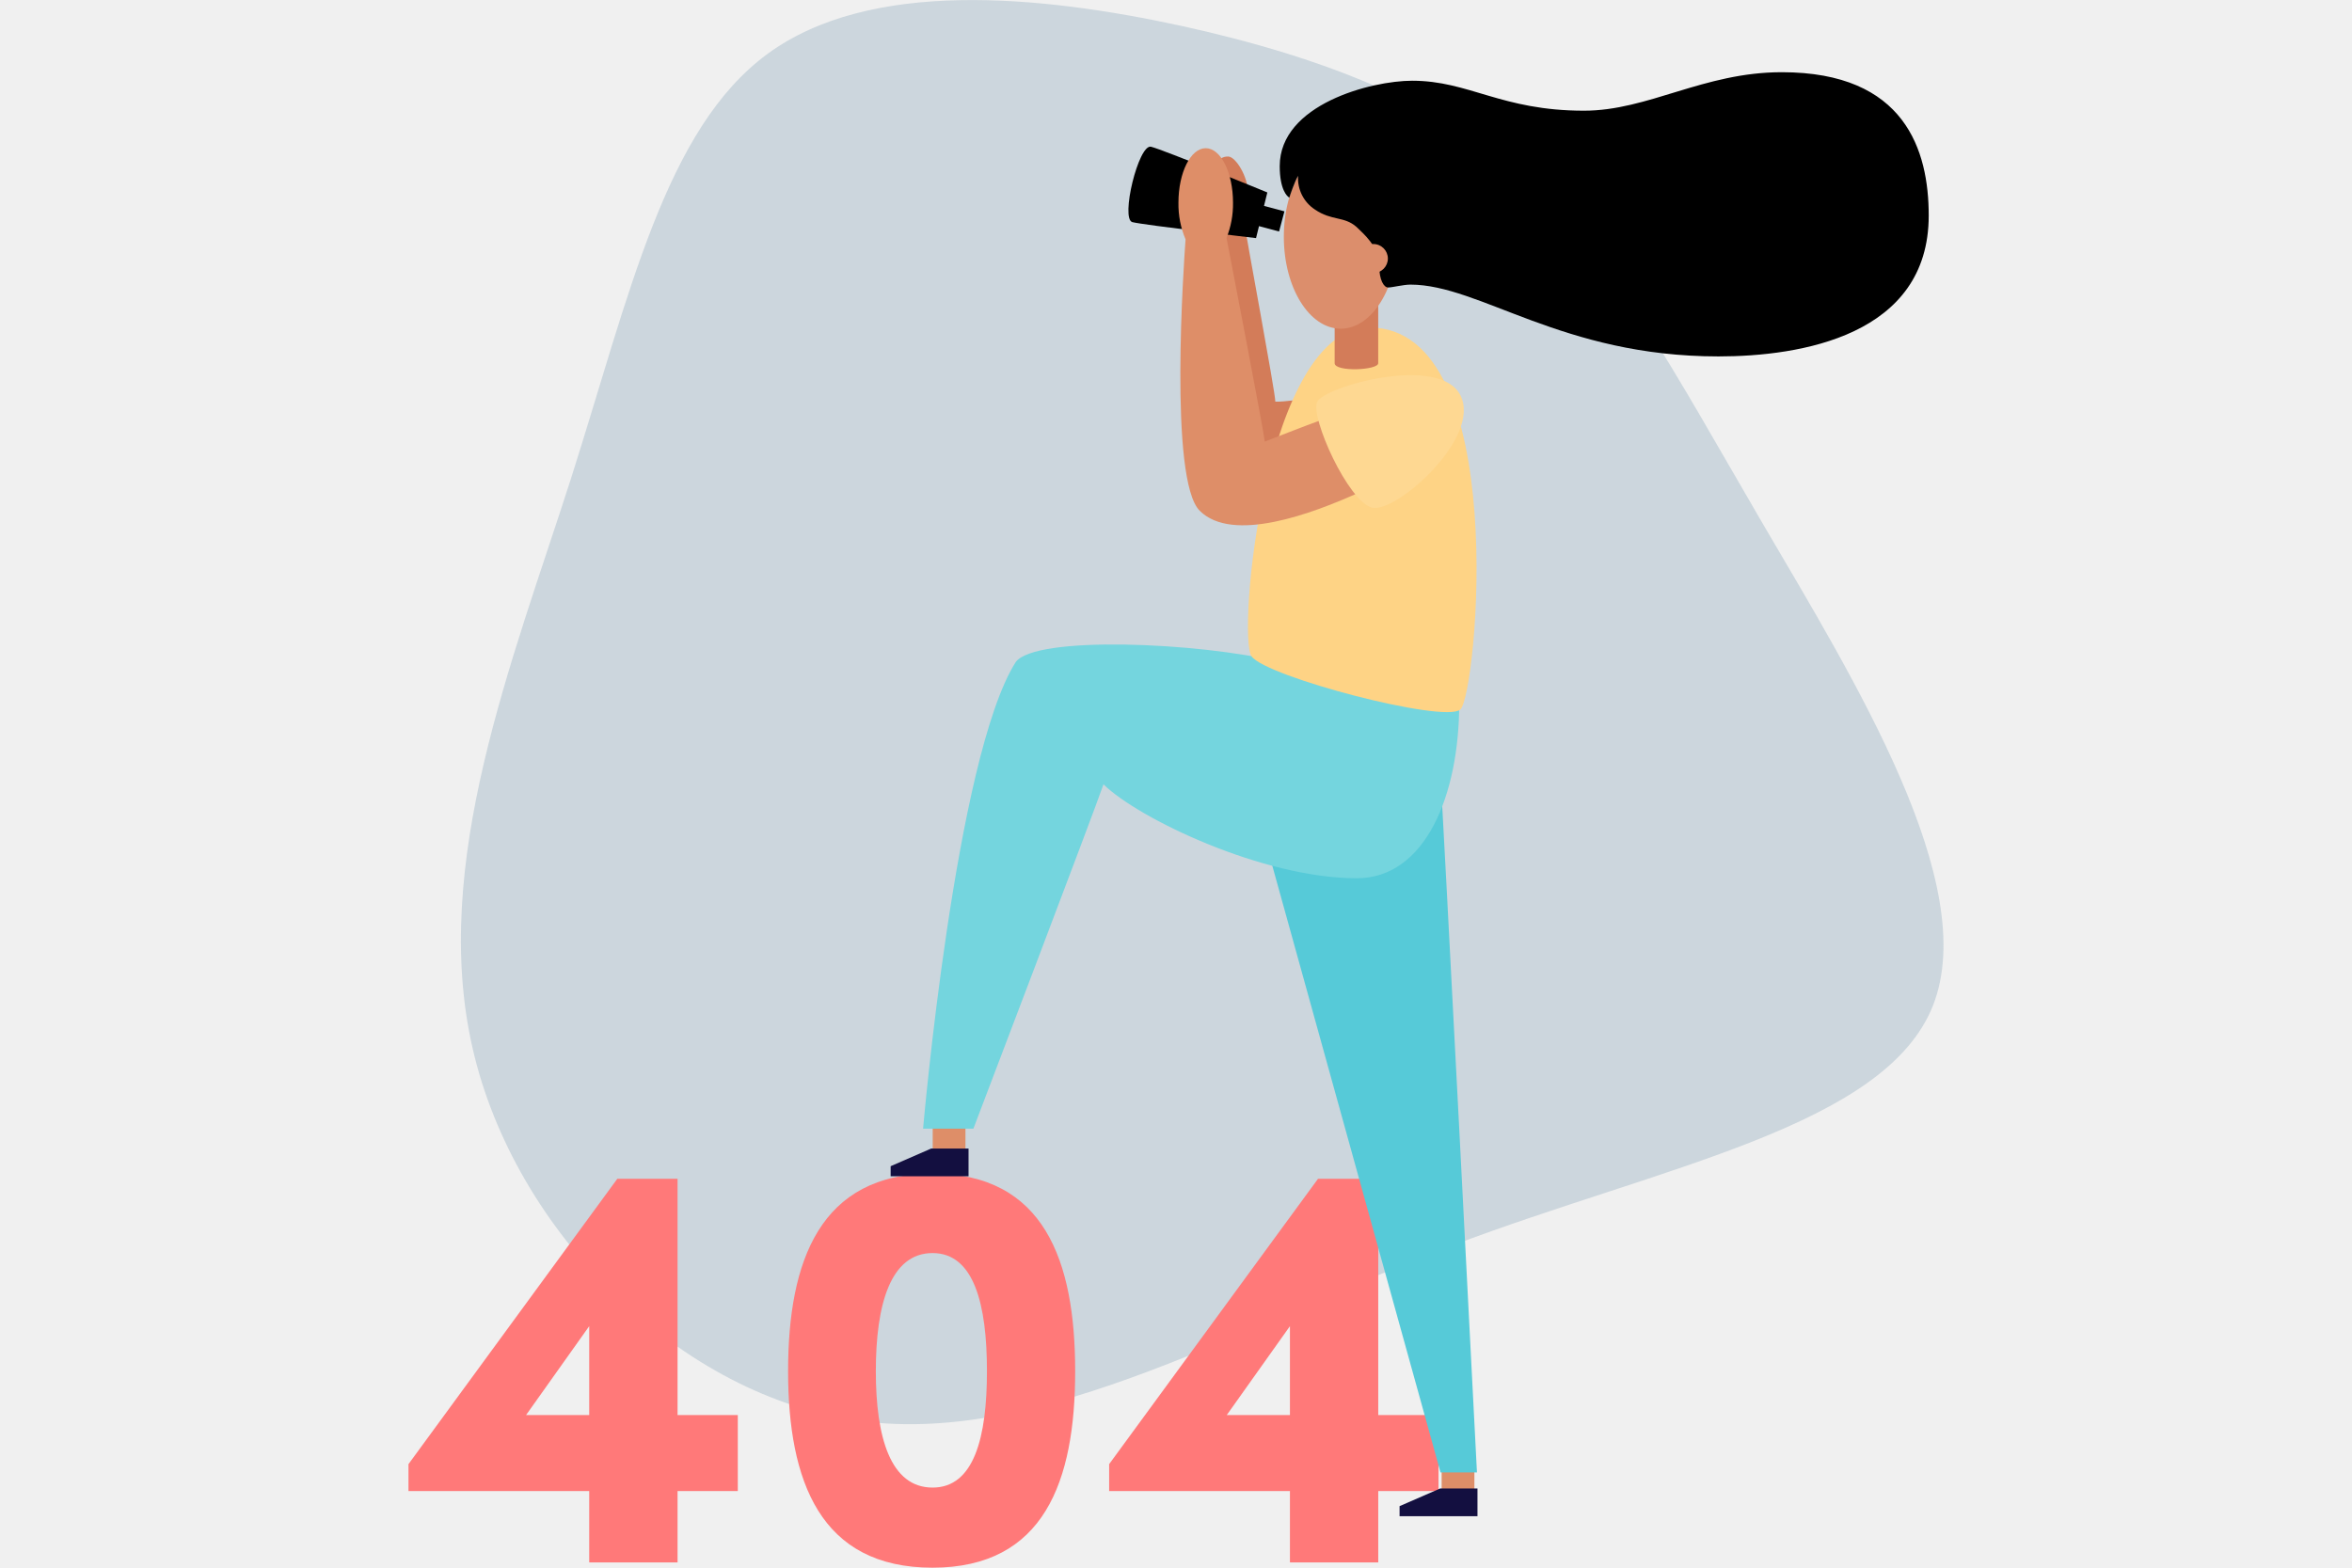
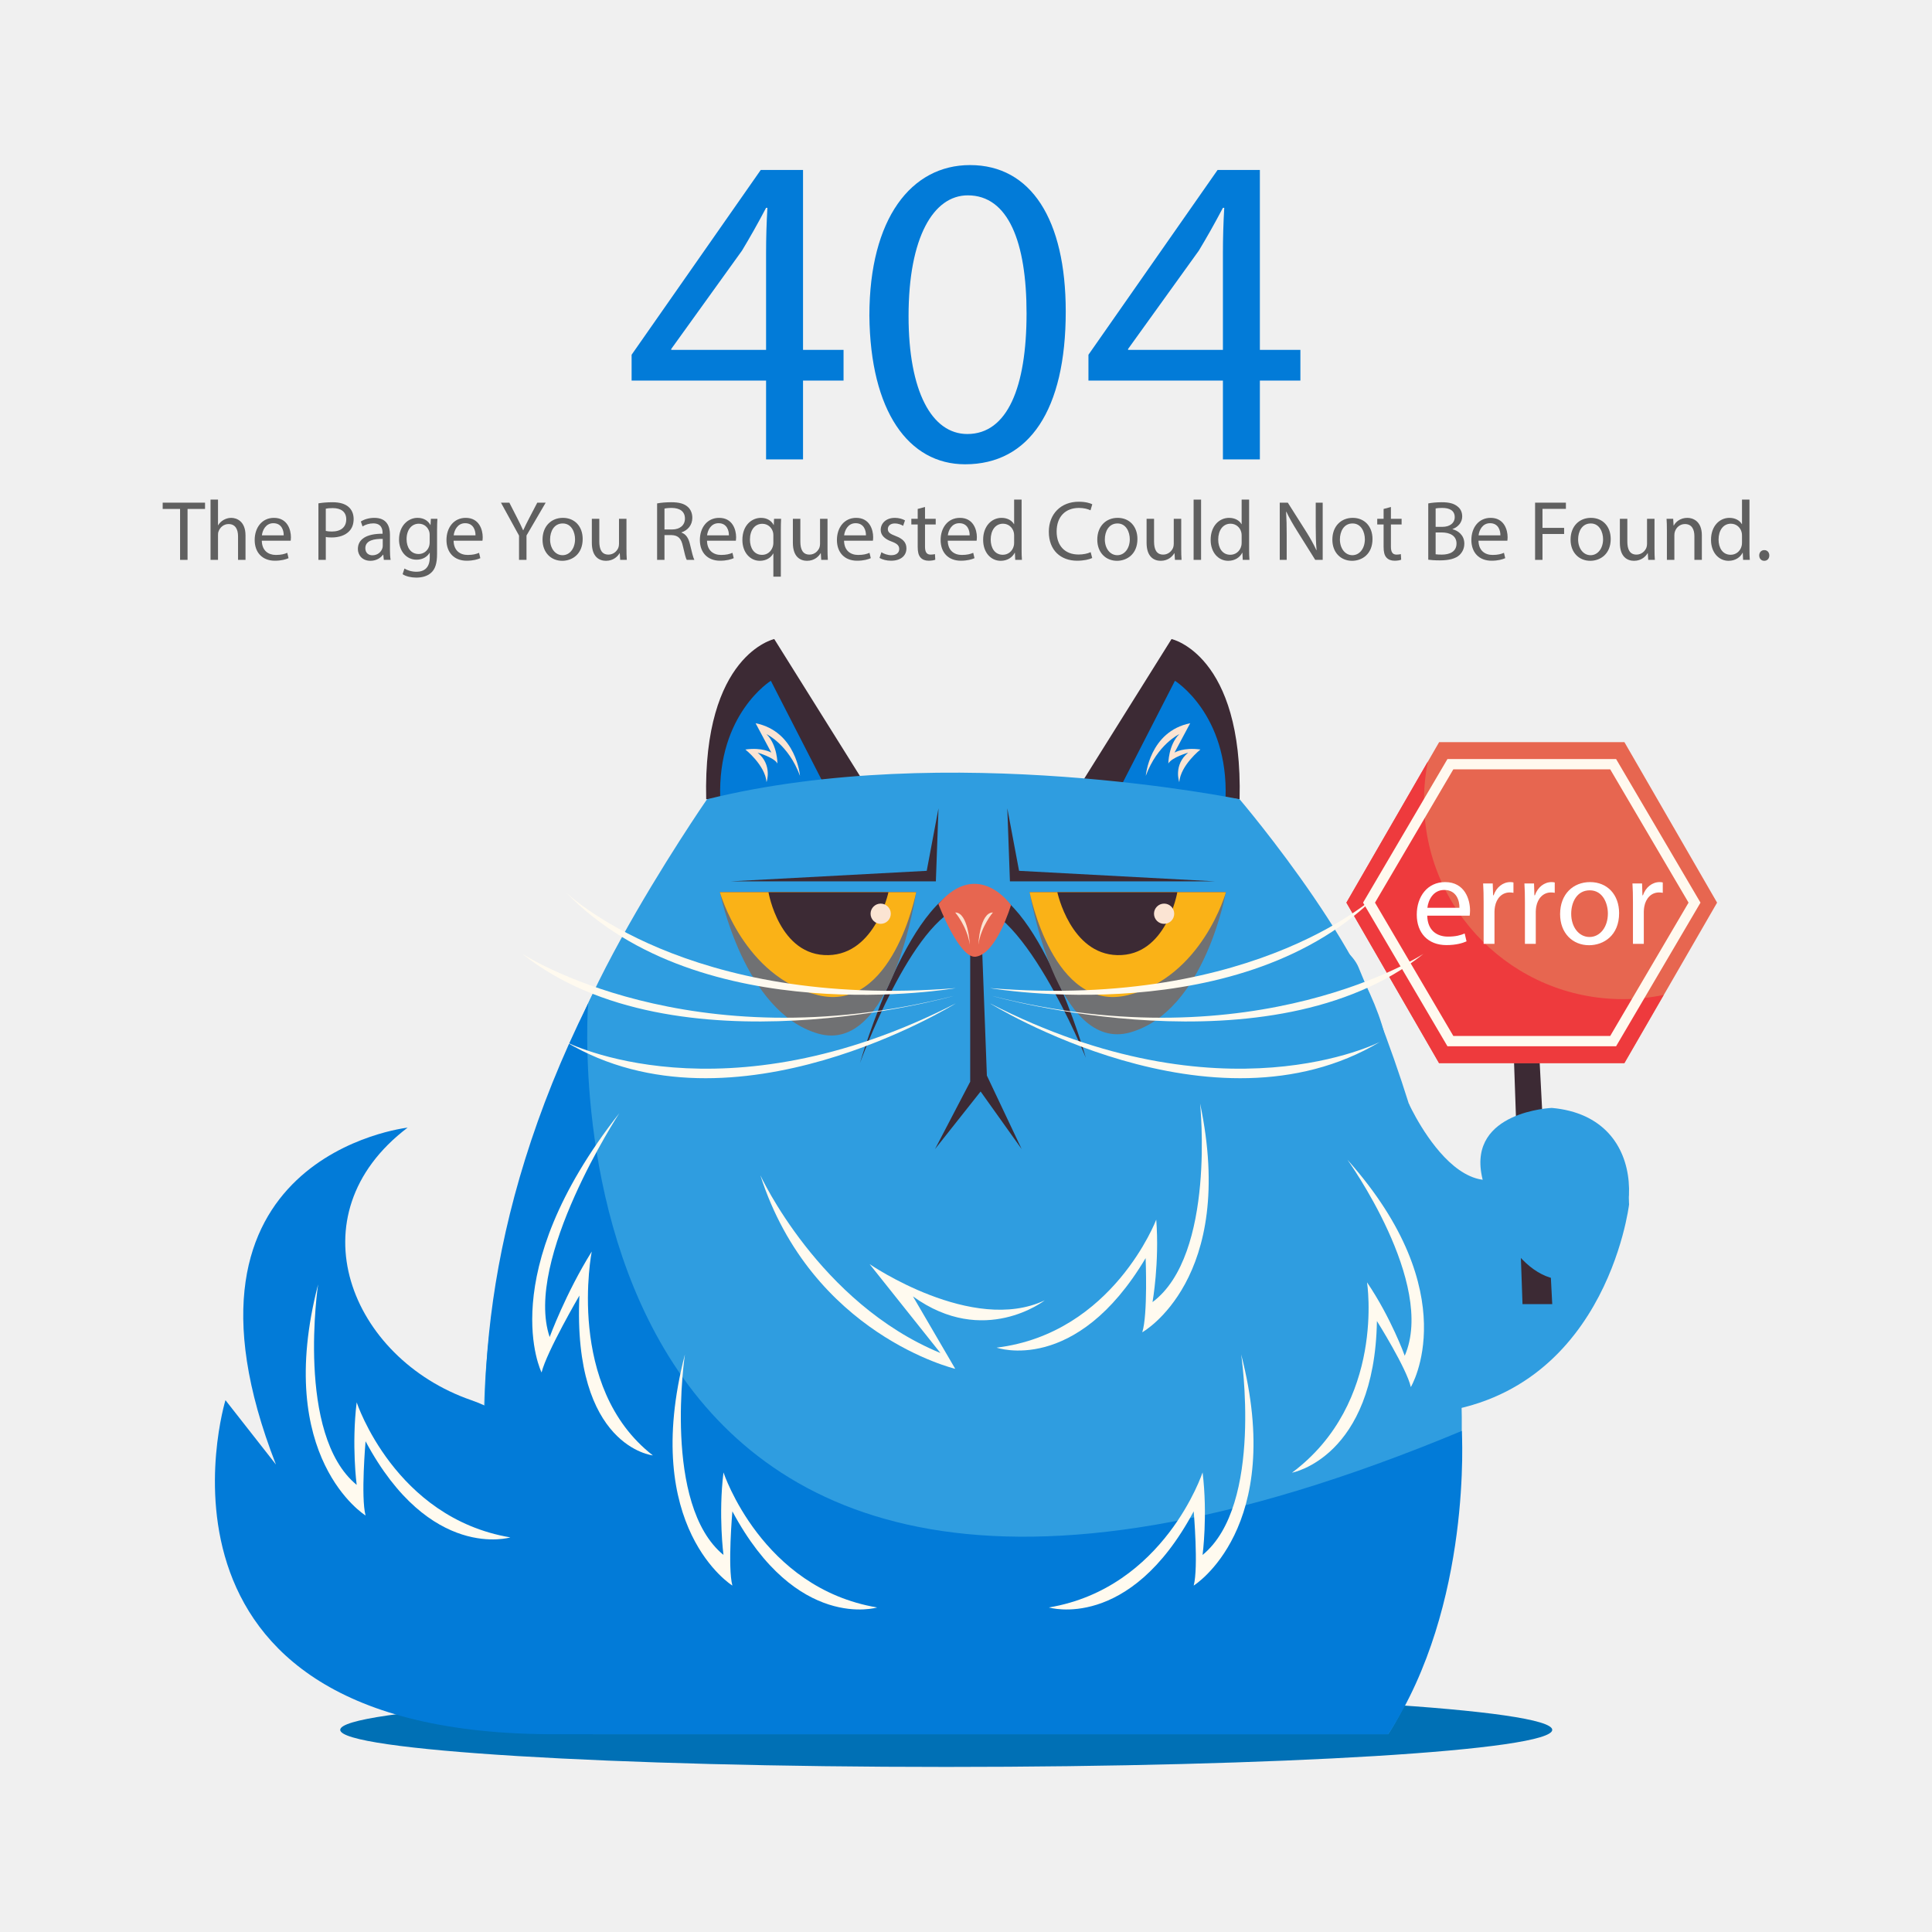
- <svg xmlns="http://www.w3.org/2000/svg" version="1.1" id="Layer_1" x="0px" y="0px" width="600px" height="400px" viewBox="0 0 600 400" enable-background="new 0 0 600 400" xml:space="preserve">
-   <path opacity="0.4" fill="#95AFC0" d="M390.048,46.488c22.097,19.853,36.559,47.553,59.775,87.366  c23.324,39.813,55.488,91.737,43.29,122.692c-12.197,30.955-68.972,40.934-122.579,61.233s-104.077,50.803-150.506,44.856  c-46.428-5.946-88.814-48.333-99.476-95.213c-10.769-46.993,10.091-98.47,25.117-145.35c14.918-46.875,24.002-89.174,50.131-108.324  c26.128-19.15,69.311-15.036,105.874-7.076C338.233,14.732,367.951,26.639,390.048,46.488z" />
-   <path fill="#FF7979" d="M188.214,380.451h-15.369v18.203H150.31v-18.203h-46.104v-6.875l53.269-72.802h15.37v60.28h15.369V380.451z   M150.31,361.055v-22.682l-16.111,22.682H150.31z" />
-   <path fill="#FF7979" d="M201.045,349.865c0-28.201,8.205-50.436,36.828-50.436c28.48,0,36.406,22.234,36.406,50.436  c0,28.053-7.906,50.135-36.406,50.135C209.25,400,201.045,377.917,201.045,349.865z M251.774,349.865  c0-17.01-3.285-30.141-13.877-30.141c-10.744,0-14.471,13.131-14.471,30.141c0,16.857,3.727,29.693,14.471,29.693  C248.489,379.577,251.774,366.722,251.774,349.865L251.774,349.865z" />
-   <path fill="#FF7979" d="M366.964,380.451h-15.369v18.203h-22.529v-18.203h-46.119v-6.875l53.278-72.802h15.37v60.28h15.369V380.451z   M329.065,361.055v-22.682l-16.116,22.682H329.065z" />
-   <rect x="367.769" y="373.832" fill="#DE8E68" width="8.353" height="7.07" />
-   <polygon fill="#130F40" points="376.907,379.798 376.907,386.869 357.035,386.869 357.035,384.296 367.371,379.798 " />
-   <rect x="237.937" y="287.089" fill="#DE8E68" width="8.353" height="7.071" />
-   <polygon fill="#130F40" points="247.075,293.055 247.075,300.126 227.208,300.126 227.208,297.558 237.544,293.055 " />
-   <path fill="#56CAD8" d="M367.479,198.485c0.423,4.018,9.296,177.213,9.296,177.213h-9.296l-45.2-163.075L367.479,198.485z" />
-   <path fill="#74D5DE" d="M372.253,179.404c0,23.521-8.647,44.685-26.153,44.685c-24.032,0-55.847-15.32-64.602-23.968  c-2.186,6.462-33.181,87.857-33.181,87.857h-12.836c0,0,8.226-94.771,23.645-119.078c5.072-6.757,46.467-5.067,67.381,0  C347.42,173.967,372.253,179.404,372.253,179.404z" />
-   <path fill="#D37C59" d="M310.179,42.358c0.302-1.504,1.683-2.543,3.211-2.416c1.881,0.133,4.955,5.102,4.955,9.123  c0,4.022-1.135,5.534-0.791,8.456s7.783,42.539,7.783,44.955c1.876,0.133,8.589-0.805,8.589-0.805l-4.699,18.925h-13.681  l-8.839-76.226L310.179,42.358z" />
-   <path d="M323.301,49.105l-2.883,11.647c0,0-28.437-3.305-31.54-4.071c-3.104-0.766,1.571-20.024,4.759-19.239  C296.823,38.228,323.301,49.105,323.301,49.105z" />
-   <path fill="#FED385" d="M349.355,83.561c36.376,0,27.405,93.981,23.157,97.497c-4.247,3.516-49.473-8.348-53.229-13.582  C315.527,162.241,322.677,83.561,349.355,83.561z" />
-   <path fill="#DE8E68" d="M336.372,107.421c-1.999,0.678-13.72,5.249-13.72,5.249c-0.196-2.357-9.207-49.104-9.762-51.967  c1.137-2.857,1.699-5.911,1.654-8.986c0-7.675-3.118-13.906-6.963-13.906s-6.958,6.231-6.958,13.906  c-0.055,3.212,0.564,6.4,1.816,9.359c-0.432,5.843-4.312,61.326,3.604,69.237c8.348,8.348,28.643,0.819,40.978-4.788  C349.664,124.613,346.065,104.799,336.372,107.421z" />
-   <rect x="319.501" y="52.85" transform="matrix(-0.9665 -0.2567 0.2567 -0.9665 621.527 192.1596)" width="7.612" height="5.318" />
-   <path fill="#FED892" d="M372.537,100.826c5.544,10.764-16.41,30.154-22.484,28.711s-15.871-23.118-14.039-27.007  C337.844,98.641,367.145,90.352,372.537,100.826z" />
-   <path fill="#D37C59" d="M351.584,92.67c0,1.821-11.112,2.283-11.112,0V71.693h11.112V92.67z" />
-   <ellipse fill="#DC8E6C" cx="342.013" cy="60.413" rx="14.506" ry="23.457" />
-   <path d="M331.147,44.871c-0.226,3.431,1.417,6.716,4.296,8.594c4.326,2.946,7.41,1.645,10.582,4.419  c1.675,1.675,5.775,4.911,5.814,9.909c0,3.698,1.213,5.563,2.278,5.563s3.874-0.736,5.682-0.736  c17.746,0,38.586,18.321,78.567,18.321c20.884,0,53.656-5.27,53.656-35.939c0-16.563-5.961-36.578-37.472-36.578  c-20.01,0-34.029,9.82-50.47,9.82c-21.115,0-29.257-7.646-43.846-7.646c-10.39,0-33.773,6.021-33.773,21.793  c0,5.991,1.876,7.729,2.455,8.038C329.104,49.773,330.249,46.374,331.147,44.871z" />
-   <circle fill="#DC8E6C" cx="350.346" cy="65.967" r="3.702" />
+ <svg xmlns="http://www.w3.org/2000/svg" version="1.1" x="0px" y="0px" width="500px" height="500px" viewBox="0 0 500 500" enable-background="new 0 0 500 500" xml:space="preserve">
+   <g id="BACKGROUND">
+ </g>
+   <g id="OBJECT">
+     <g>
+       <ellipse fill="#0070B5" cx="244.883" cy="447.684" rx="156.836" ry="9.596" />
+       <g>
+         <path fill="#027BD8" d="M198.26,118.89V98.494h-34.801V91.81l33.418-47.822h10.947v46.555h10.486v7.951h-10.486v20.396H198.26z      M198.26,90.543V65.537c0-3.918,0.115-7.836,0.346-11.754h-0.346c-2.305,4.379-4.148,7.605-6.223,11.063l-18.322,25.467v0.23     H198.26z" />
+         <path fill="#027BD8" d="M275.813,80.633c0,25.467-9.449,39.525-26.043,39.525c-14.635,0-24.545-13.713-24.775-38.488     c0-25.121,10.832-38.949,26.043-38.949C266.824,42.72,275.813,56.779,275.813,80.633z M235.135,81.785     c0,19.475,5.992,30.537,15.211,30.537c10.371,0,15.326-12.1,15.326-31.229c0-18.438-4.725-30.537-15.211-30.537     C241.588,50.556,235.135,61.388,235.135,81.785z" />
+         <path fill="#027BD8" d="M316.49,118.89V98.494h-34.801V91.81l33.418-47.822h10.947v46.555h10.486v7.951h-10.486v20.396H316.49z      M316.49,90.543V65.537c0-3.918,0.115-7.836,0.346-11.754h-0.346c-2.305,4.379-4.148,7.605-6.223,11.063l-18.322,25.467v0.23     H316.49z" />
+       </g>
+       <g>
+         <path fill="#606060" d="M46.605,131.714h-4.503v-1.626h10.961v1.626h-4.525v13.18h-1.933V131.714z" />
+         <path fill="#606060" d="M54.489,129.298h1.933v6.634h0.044c0.307-0.549,0.791-1.033,1.383-1.362     c0.571-0.33,1.253-0.55,1.977-0.55c1.428,0,3.712,0.879,3.712,4.547v6.326h-1.933v-6.106c0-1.714-0.637-3.163-2.46-3.163     c-1.252,0-2.24,0.879-2.592,1.933c-0.11,0.263-0.132,0.549-0.132,0.922v6.414h-1.933V129.298z" />
+         <path fill="#606060" d="M67.755,139.929c0.044,2.614,1.714,3.69,3.647,3.69c1.384,0,2.218-0.241,2.944-0.549l0.329,1.384     c-0.681,0.308-1.845,0.659-3.536,0.659c-3.273,0-5.228-2.153-5.228-5.36c0-3.207,1.889-5.733,4.986-5.733     c3.471,0,4.393,3.054,4.393,5.008c0,0.396-0.044,0.703-0.065,0.9H67.755z M73.422,138.546c0.022-1.23-0.505-3.141-2.68-3.141     c-1.955,0-2.812,1.802-2.965,3.141H73.422z" />
+         <path fill="#606060" d="M82.404,130.264c0.923-0.153,2.131-0.285,3.669-0.285c1.889,0,3.273,0.439,4.152,1.23     c0.813,0.703,1.296,1.78,1.296,3.097c0,1.34-0.396,2.395-1.142,3.163c-1.011,1.077-2.658,1.626-4.525,1.626     c-0.571,0-1.098-0.022-1.537-0.132v5.931h-1.911V130.264z M84.315,137.403c0.418,0.11,0.945,0.154,1.582,0.154     c2.306,0,3.712-1.12,3.712-3.163c0-1.955-1.384-2.9-3.493-2.9c-0.834,0-1.472,0.066-1.801,0.154V137.403z" />
+         <path fill="#606060" d="M99.338,144.894l-0.153-1.34h-0.066c-0.593,0.834-1.736,1.582-3.251,1.582     c-2.153,0-3.251-1.516-3.251-3.054c0-2.57,2.285-3.976,6.392-3.954v-0.219c0-0.879-0.242-2.46-2.417-2.46     c-0.988,0-2.021,0.307-2.768,0.79l-0.439-1.274c0.879-0.571,2.152-0.945,3.492-0.945c3.251,0,4.042,2.218,4.042,4.35v3.976     c0,0.922,0.044,1.823,0.176,2.548H99.338z M99.053,139.468c-2.109-0.044-4.503,0.33-4.503,2.394c0,1.253,0.834,1.846,1.823,1.846     c1.383,0,2.262-0.879,2.57-1.78c0.066-0.198,0.11-0.418,0.11-0.615V139.468z" />
+         <path fill="#606060" d="M113.197,134.262c-0.044,0.769-0.088,1.625-0.088,2.921v6.173c0,2.438-0.483,3.932-1.516,4.854     c-1.032,0.967-2.526,1.274-3.866,1.274c-1.274,0-2.68-0.307-3.536-0.879l0.483-1.472c0.703,0.44,1.802,0.835,3.12,0.835     c1.977,0,3.427-1.033,3.427-3.712v-1.187h-0.044c-0.593,0.989-1.735,1.779-3.383,1.779c-2.636,0-4.525-2.24-4.525-5.184     c0-3.603,2.351-5.646,4.789-5.646c1.845,0,2.856,0.967,3.317,1.845h0.044l0.088-1.603H113.197z M111.198,138.458     c0-0.33-0.022-0.615-0.11-0.879c-0.351-1.12-1.296-2.043-2.702-2.043c-1.845,0-3.163,1.56-3.163,4.02     c0,2.087,1.054,3.823,3.141,3.823c1.187,0,2.263-0.747,2.68-1.977c0.11-0.329,0.154-0.703,0.154-1.032V138.458z" />
+         <path fill="#606060" d="M117.39,139.929c0.044,2.614,1.714,3.69,3.647,3.69c1.384,0,2.218-0.241,2.944-0.549l0.329,1.384     c-0.68,0.308-1.845,0.659-3.536,0.659c-3.273,0-5.228-2.153-5.228-5.36c0-3.207,1.889-5.733,4.986-5.733     c3.471,0,4.393,3.054,4.393,5.008c0,0.396-0.044,0.703-0.065,0.9H117.39z M123.058,138.546c0.022-1.23-0.505-3.141-2.68-3.141     c-1.955,0-2.812,1.802-2.965,3.141H123.058z" />
+         <path fill="#606060" d="M134.324,144.894v-6.282l-4.679-8.524h2.175l2.087,4.086c0.571,1.12,1.01,2.021,1.471,3.054h0.044     c0.418-0.967,0.923-1.933,1.494-3.054l2.131-4.086h2.175l-4.965,8.501v6.305H134.324z" />
+         <path fill="#606060" d="M150.797,139.49c0,3.932-2.724,5.645-5.294,5.645c-2.878,0-5.096-2.109-5.096-5.47     c0-3.559,2.328-5.646,5.272-5.646C148.732,134.02,150.797,136.239,150.797,139.49z M142.362,139.6     c0,2.328,1.34,4.085,3.229,4.085c1.846,0,3.229-1.735,3.229-4.13c0-1.801-0.9-4.085-3.185-4.085S142.362,137.579,142.362,139.6z" />
+         <path fill="#606060" d="M162.13,141.994c0,1.098,0.022,2.065,0.087,2.9h-1.713l-0.11-1.736h-0.044     c-0.505,0.857-1.625,1.977-3.515,1.977c-1.669,0-3.668-0.923-3.668-4.657v-6.217h1.933v5.887c0,2.021,0.614,3.383,2.372,3.383     c1.296,0,2.197-0.901,2.549-1.757c0.11-0.286,0.176-0.637,0.176-0.989v-6.524h1.933V141.994z" />
+         <path fill="#606060" d="M170.056,130.286c0.967-0.198,2.351-0.308,3.669-0.308c2.043,0,3.361,0.374,4.283,1.208     c0.747,0.659,1.165,1.669,1.165,2.812c0,1.955-1.23,3.251-2.79,3.778v0.066c1.142,0.395,1.823,1.449,2.175,2.987     c0.483,2.065,0.834,3.492,1.142,4.064h-1.977c-0.242-0.418-0.571-1.691-0.988-3.536c-0.439-2.043-1.23-2.812-2.966-2.878h-1.801     v6.414h-1.911V130.286z M171.968,137.03h1.955c2.043,0,3.339-1.12,3.339-2.812c0-1.911-1.384-2.746-3.405-2.768     c-0.922,0-1.582,0.088-1.889,0.176V137.03z" />
+         <path fill="#606060" d="M182.971,139.929c0.044,2.614,1.713,3.69,3.646,3.69c1.384,0,2.218-0.241,2.943-0.549l0.33,1.384     c-0.681,0.308-1.845,0.659-3.536,0.659c-3.273,0-5.228-2.153-5.228-5.36c0-3.207,1.889-5.733,4.987-5.733     c3.471,0,4.393,3.054,4.393,5.008c0,0.396-0.044,0.703-0.066,0.9H182.971z M188.638,138.546c0.022-1.23-0.505-3.141-2.68-3.141     c-1.956,0-2.812,1.802-2.966,3.141H188.638z" />
+         <path fill="#606060" d="M200.147,143.246h-0.044c-0.571,1.054-1.757,1.889-3.47,1.889c-2.483,0-4.503-2.153-4.503-5.382     c0-3.976,2.57-5.733,4.81-5.733c1.648,0,2.746,0.813,3.273,1.845h0.044l0.066-1.603h1.823c-0.044,0.9-0.066,1.823-0.066,2.921     v12.06h-1.933V143.246z M200.147,138.568c0-0.264-0.022-0.571-0.088-0.813c-0.286-1.187-1.318-2.197-2.768-2.197     c-1.998,0-3.207,1.691-3.207,4.085c0,2.109,1.01,3.954,3.141,3.954c1.252,0,2.328-0.768,2.767-2.109     c0.088-0.264,0.154-0.637,0.154-0.922V138.568z" />
+         <path fill="#606060" d="M214.159,141.994c0,1.098,0.022,2.065,0.087,2.9h-1.713l-0.11-1.736h-0.044     c-0.505,0.857-1.625,1.977-3.515,1.977c-1.669,0-3.668-0.923-3.668-4.657v-6.217h1.933v5.887c0,2.021,0.614,3.383,2.372,3.383     c1.296,0,2.197-0.901,2.549-1.757c0.11-0.286,0.176-0.637,0.176-0.989v-6.524h1.933V141.994z" />
+         <path fill="#606060" d="M218.44,139.929c0.044,2.614,1.713,3.69,3.646,3.69c1.384,0,2.218-0.241,2.943-0.549l0.33,1.384     c-0.681,0.308-1.845,0.659-3.536,0.659c-3.273,0-5.228-2.153-5.228-5.36c0-3.207,1.889-5.733,4.987-5.733     c3.471,0,4.393,3.054,4.393,5.008c0,0.396-0.044,0.703-0.066,0.9H218.44z M224.107,138.546c0.022-1.23-0.505-3.141-2.68-3.141     c-1.956,0-2.812,1.802-2.966,3.141H224.107z" />
+         <path fill="#606060" d="M228.104,142.917c0.571,0.374,1.582,0.769,2.548,0.769c1.407,0,2.065-0.703,2.065-1.582     c0-0.922-0.548-1.428-1.977-1.955c-1.911-0.681-2.812-1.736-2.812-3.009c0-1.714,1.383-3.12,3.669-3.12     c1.076,0,2.02,0.308,2.614,0.659l-0.484,1.406c-0.418-0.264-1.187-0.615-2.175-0.615c-1.142,0-1.78,0.659-1.78,1.449     c0,0.879,0.638,1.274,2.022,1.802c1.846,0.703,2.789,1.625,2.789,3.207c0,1.867-1.449,3.186-3.976,3.186     c-1.164,0-2.241-0.286-2.987-0.725L228.104,142.917z" />
+         <path fill="#606060" d="M239.393,131.209v3.054h2.768v1.472h-2.768v5.733c0,1.318,0.373,2.065,1.449,2.065     c0.506,0,0.879-0.066,1.12-0.132l0.088,1.449c-0.374,0.154-0.967,0.264-1.714,0.264c-0.901,0-1.626-0.286-2.088-0.813     c-0.548-0.571-0.747-1.516-0.747-2.767v-5.799h-1.648v-1.472h1.648v-2.548L239.393,131.209z" />
+         <path fill="#606060" d="M245.278,139.929c0.044,2.614,1.714,3.69,3.647,3.69c1.383,0,2.218-0.241,2.944-0.549l0.329,1.384     c-0.68,0.308-1.845,0.659-3.536,0.659c-3.274,0-5.228-2.153-5.228-5.36c0-3.207,1.888-5.733,4.987-5.733     c3.47,0,4.393,3.054,4.393,5.008c0,0.396-0.045,0.703-0.066,0.9H245.278z M250.945,138.546c0.022-1.23-0.505-3.141-2.68-3.141     c-1.954,0-2.812,1.802-2.965,3.141H250.945z" />
+         <path fill="#606060" d="M264.388,129.298v12.85c0,0.944,0.022,2.021,0.087,2.746h-1.735l-0.087-1.845h-0.045     c-0.593,1.187-1.889,2.087-3.624,2.087c-2.57,0-4.547-2.175-4.547-5.404c-0.022-3.536,2.175-5.711,4.766-5.711     c1.626,0,2.724,0.769,3.208,1.626h0.044v-6.348H264.388z M262.455,138.589c0-0.242-0.022-0.571-0.088-0.813     c-0.285-1.23-1.34-2.241-2.789-2.241c-1.999,0-3.186,1.757-3.186,4.108c0,2.153,1.054,3.932,3.142,3.932     c1.296,0,2.481-0.857,2.833-2.306c0.066-0.264,0.088-0.527,0.088-0.835V138.589z" />
+         <path fill="#606060" d="M282.661,144.411c-0.703,0.351-2.109,0.703-3.91,0.703c-4.174,0-7.316-2.636-7.316-7.491     c0-4.634,3.142-7.776,7.732-7.776c1.846,0,3.01,0.395,3.515,0.659l-0.461,1.56c-0.724-0.351-1.757-0.615-2.987-0.615     c-3.47,0-5.777,2.218-5.777,6.107c0,3.624,2.086,5.952,5.69,5.952c1.164,0,2.351-0.242,3.12-0.615L282.661,144.411z" />
+         <path fill="#606060" d="M294.366,139.49c0,3.932-2.723,5.645-5.293,5.645c-2.878,0-5.096-2.109-5.096-5.47     c0-3.559,2.328-5.646,5.272-5.646C292.302,134.02,294.366,136.239,294.366,139.49z M285.931,139.6     c0,2.328,1.34,4.085,3.229,4.085c1.846,0,3.229-1.735,3.229-4.13c0-1.801-0.901-4.085-3.184-4.085     C286.92,135.47,285.931,137.579,285.931,139.6z" />
+         <path fill="#606060" d="M305.699,141.994c0,1.098,0.021,2.065,0.087,2.9h-1.712l-0.111-1.736h-0.044     c-0.505,0.857-1.625,1.977-3.515,1.977c-1.669,0-3.668-0.923-3.668-4.657v-6.217h1.933v5.887c0,2.021,0.614,3.383,2.372,3.383     c1.296,0,2.197-0.901,2.549-1.757c0.11-0.286,0.176-0.637,0.176-0.989v-6.524h1.933V141.994z" />
+         <path fill="#606060" d="M308.905,129.298h1.933v15.596h-1.933V129.298z" />
+         <path fill="#606060" d="M323.269,129.298v12.85c0,0.944,0.021,2.021,0.087,2.746h-1.735l-0.089-1.845h-0.044     c-0.593,1.187-1.888,2.087-3.624,2.087c-2.57,0-4.547-2.175-4.547-5.404c-0.022-3.536,2.175-5.711,4.766-5.711     c1.626,0,2.724,0.769,3.208,1.626h0.044v-6.348H323.269z M321.336,138.589c0-0.242-0.022-0.571-0.088-0.813     c-0.285-1.23-1.34-2.241-2.789-2.241c-1.999,0-3.186,1.757-3.186,4.108c0,2.153,1.054,3.932,3.142,3.932     c1.296,0,2.481-0.857,2.833-2.306c0.066-0.264,0.088-0.527,0.088-0.835V138.589z" />
+         <path fill="#606060" d="M331.197,144.894v-14.806h2.086l4.745,7.491c1.098,1.736,1.956,3.295,2.658,4.81l0.044-0.022     c-0.176-1.977-0.221-3.778-0.221-6.085v-6.195h1.802v14.806h-1.933l-4.701-7.512c-1.032-1.648-2.02-3.339-2.768-4.943     l-0.066,0.022c0.111,1.867,0.155,3.646,0.155,6.106v6.326H331.197z" />
+         <path fill="#606060" d="M355.202,139.49c0,3.932-2.723,5.645-5.293,5.645c-2.878,0-5.096-2.109-5.096-5.47     c0-3.559,2.328-5.646,5.272-5.646C353.139,134.02,355.202,136.239,355.202,139.49z M346.767,139.6     c0,2.328,1.34,4.085,3.229,4.085c1.846,0,3.229-1.735,3.229-4.13c0-1.801-0.901-4.085-3.184-4.085     C347.756,135.47,346.767,137.579,346.767,139.6z" />
+         <path fill="#606060" d="M359.967,131.209v3.054h2.768v1.472h-2.768v5.733c0,1.318,0.374,2.065,1.449,2.065     c0.505,0,0.879-0.066,1.12-0.132l0.087,1.449c-0.373,0.154-0.966,0.264-1.712,0.264c-0.901,0-1.625-0.286-2.088-0.813     c-0.548-0.571-0.747-1.516-0.747-2.767v-5.799h-1.648v-1.472h1.648v-2.548L359.967,131.209z" />
+         <path fill="#606060" d="M369.631,130.286c0.834-0.176,2.152-0.308,3.492-0.308c1.911,0,3.141,0.33,4.063,1.077     c0.769,0.571,1.231,1.449,1.231,2.614c0,1.428-0.945,2.68-2.505,3.251v0.044c1.406,0.351,3.054,1.516,3.054,3.712     c0,1.274-0.505,2.24-1.251,2.966c-1.033,0.945-2.702,1.383-5.119,1.383c-1.319,0-2.328-0.087-2.965-0.176V130.286z      M371.542,136.349h1.735c2.022,0,3.207-1.054,3.207-2.482c0-1.736-1.317-2.417-3.25-2.417c-0.879,0-1.383,0.066-1.691,0.132     V136.349z M371.542,143.444c0.373,0.066,0.922,0.089,1.604,0.089c1.977,0,3.8-0.725,3.8-2.878c0-2.021-1.736-2.856-3.823-2.856     h-1.582V143.444z" />
+         <path fill="#606060" d="M382.632,139.929c0.044,2.614,1.714,3.69,3.647,3.69c1.383,0,2.218-0.241,2.944-0.549l0.329,1.384     c-0.681,0.308-1.845,0.659-3.536,0.659c-3.274,0-5.228-2.153-5.228-5.36c0-3.207,1.888-5.733,4.987-5.733     c3.47,0,4.393,3.054,4.393,5.008c0,0.396-0.045,0.703-0.066,0.9H382.632z M388.299,138.546c0.022-1.23-0.505-3.141-2.68-3.141     c-1.954,0-2.812,1.802-2.965,3.141H388.299z" />
+         <path fill="#606060" d="M397.28,130.088h7.974v1.604h-6.062v4.921h5.601v1.582h-5.601v6.7h-1.912V130.088z" />
+         <path fill="#606060" d="M416.851,139.49c0,3.932-2.723,5.645-5.293,5.645c-2.878,0-5.096-2.109-5.096-5.47     c0-3.559,2.328-5.646,5.272-5.646C414.787,134.02,416.851,136.239,416.851,139.49z M408.416,139.6     c0,2.328,1.34,4.085,3.229,4.085c1.846,0,3.229-1.735,3.229-4.13c0-1.801-0.901-4.085-3.184-4.085     C409.404,135.47,408.416,137.579,408.416,139.6z" />
+         <path fill="#606060" d="M428.184,141.994c0,1.098,0.021,2.065,0.087,2.9h-1.712l-0.111-1.736h-0.044     c-0.505,0.857-1.625,1.977-3.515,1.977c-1.669,0-3.668-0.923-3.668-4.657v-6.217h1.933v5.887c0,2.021,0.614,3.383,2.372,3.383     c1.296,0,2.197-0.901,2.549-1.757c0.11-0.286,0.176-0.637,0.176-0.989v-6.524h1.933V141.994z" />
+         <path fill="#606060" d="M431.39,137.14c0-1.099-0.022-1.999-0.088-2.878h1.714l0.11,1.757h0.044     c0.527-1.011,1.757-1.999,3.515-1.999c1.472,0,3.756,0.879,3.756,4.525v6.348h-1.933v-6.129c0-1.713-0.637-3.141-2.46-3.141     c-1.274,0-2.262,0.9-2.592,1.977c-0.087,0.242-0.131,0.571-0.131,0.9v6.392h-1.933V137.14z" />
+         <path fill="#606060" d="M452.761,129.298v12.85c0,0.944,0.021,2.021,0.087,2.746h-1.735l-0.088-1.845h-0.044     c-0.593,1.187-1.888,2.087-3.624,2.087c-2.57,0-4.547-2.175-4.547-5.404c-0.022-3.536,2.175-5.711,4.766-5.711     c1.626,0,2.724,0.769,3.208,1.626h0.044v-6.348H452.761z M450.827,138.589c0-0.242-0.022-0.571-0.089-0.813     c-0.285-1.23-1.34-2.241-2.789-2.241c-1.999,0-3.186,1.757-3.186,4.108c0,2.153,1.054,3.932,3.142,3.932     c1.296,0,2.481-0.857,2.833-2.306c0.066-0.264,0.089-0.527,0.089-0.835V138.589z" />
+         <path fill="#606060" d="M455.284,143.752c0-0.813,0.548-1.384,1.317-1.384c0.769,0,1.296,0.571,1.296,1.384     c0,0.791-0.505,1.384-1.319,1.384C455.81,145.136,455.284,144.542,455.284,143.752z" />
+       </g>
+       <g>
+         <g>
+           <g>
+             <path fill="#3C2A34" d="M224.083,203.277l-23.707-37.892c0,0-18.521,3.999-17.613,41.462L224.083,203.277z" />
+             <path fill="#027BD8" d="M214.457,205.372l-14.963-29.186c0,0-13.834,8.582-13.098,30.346L214.457,205.372z" />
+             <path fill="#FBE4D3" d="M207.037,200.778c0,0-0.937-11.482-11.489-13.608l4.062,7.599c0,0-2.294-1.415-6.711-0.795       c0,0,5.124,4.055,5.479,8.434c0,0,1.59-4.419-2.299-7.619c0,0,4.242,1.218,5.126,2.808c0,0,0-4.771-2.827-7.6       C198.376,189.996,204.031,192.648,207.037,200.778z" />
+           </g>
+           <g>
+             <path fill="#3C2A34" d="M279.486,203.277l23.707-37.892c0,0,18.521,3.999,17.613,41.462L279.486,203.277z" />
+             <path fill="#027BD8" d="M289.113,205.372l14.963-29.186c0,0,13.834,8.582,13.098,30.346L289.113,205.372z" />
+             <path fill="#FBE4D3" d="M296.533,200.778c0,0,0.938-11.482,11.489-13.608l-4.062,7.599c0,0,2.295-1.415,6.711-0.795       c0,0-5.124,4.055-5.478,8.434c0,0-1.59-4.419,2.299-7.619c0,0-4.242,1.218-5.126,2.808c0,0,0-4.771,2.827-7.6       C305.193,189.996,299.539,192.648,296.533,200.778z" />
+           </g>
+         </g>
+         <path fill="#2F9DE0" d="M182.976,206.847c0,0-46.819,67.77-37.901,86.172c8.916,18.404,106.385,109.398,106.385,109.398     s107.798-105.419,107.798-127.926c0-22.507-38.451-67.645-38.451-67.645S245.46,191.36,182.976,206.847z" />
+         <path fill="#2F9DE0" d="M153.35,448.818c0,0-62.474-53.662-1.134-189.156c21.709-47.955,188.267-35.589,199.361-9.342     c55.299,130.836,7.68,198.498,7.68,198.498H153.35z" />
+         <path fill="#027BD8" d="M152.207,259.683c0,0-16.463,211.81,226.103,110.642c0,0,2.804,45.073-19.053,78.493H145.075     C145.075,448.818,96.537,371.71,152.207,259.683z" />
+         <polygon fill="#3C2A34" points="251.085,236.777 251.085,279.944 241.982,297.378 253.782,282.479 264.403,297.378      255.403,278.358 253.782,235.245    " />
+         <path fill="#FFFAEF" d="M321.208,350.516c0,0,5.857,38.936-9.98,51.901c0,0,1.354-10.337,0-21.357     c0,0-9.857,29.914-39.771,34.951c0,0,20.782,6.297,37.472-24.875c0,0,1.258,14.484,0,19.207     C308.929,410.343,332.86,395.543,321.208,350.516z" />
+         <path fill="#FFFAEF" d="M310.581,285.581c0,0,4.099,39.16-12.308,51.398c0,0,1.818-10.266,0.962-21.335     c0,0-11.193,29.439-41.305,33.125c0,0,20.478,7.226,38.554-23.163c0,0,0.605,14.527-0.864,19.188     C295.62,344.795,320.193,331.087,310.581,285.581z" />
+         <path fill="#FFFAEF" d="M177.258,350.516c0,0-5.858,38.936,9.979,51.901c0,0-1.354-10.337,0-21.357     c0,0,9.857,29.914,39.77,34.951c0,0-20.781,6.297-37.469-24.875c0,0-1.26,14.484,0,19.207     C189.539,410.343,165.607,395.543,177.258,350.516z" />
+         <path fill="#FFFAEF" d="M160.269,288.108c0,0-24.803,37.895-18.016,57.917c0,0,4.123-11.271,10.887-22.124     c0,0-6.912,35.09,15.819,52.757c0,0-20.786-2.126-19.011-41.362c0,0-8.449,14.48-9.791,19.896     C140.158,355.191,127.462,329.901,160.269,288.108z" />
+         <path fill="#FFFAEF" d="M196.775,304.152c0,0,15.172,33.059,46.609,46.009l-18.329-23.004c0,0,26.574,18.232,45.326,9.371     c0,0-15.734,12.27-34.104-1.021l10.937,18.744C247.214,354.25,210.052,345.409,196.775,304.152z" />
+         <path fill="#027BD8" d="M149.788,448.724c0,0,13.407-72.099-27.829-86.364c-31.196-10.792-46.342-47.852-16.471-70.528     c0,0-65.314,7.256-34.076,87.185L58.349,362.36C58.349,362.36,30.947,452.112,149.788,448.724z" />
+         <path fill="#FFFAEF" d="M82.328,332.382c0,0-5.857,38.936,9.98,51.901c0,0-1.354-10.337,0-21.357c0,0,9.857,29.914,39.77,34.951     c0,0-20.781,6.297-37.47-24.875c0,0-1.26,14.484,0,19.207C94.608,392.209,70.677,377.409,82.328,332.382z" />
+         <path fill="#3C2A34" d="M281.01,273.755c0,0-17.297-42.955-31.528-39.346c-13.511,3.427-26.923,40.709-26.923,40.709     s13.53-46.815,29.874-45.842C268.779,230.25,281.01,273.755,281.01,273.755z" />
+         <g>
+           <polygon fill="#3C2A34" points="242.883,209.182 242.201,228.096 189.036,228.096 239.837,225.369     " />
+           <polygon fill="#3C2A34" points="260.689,209.182 261.369,228.096 314.534,228.096 263.733,225.369     " />
+         </g>
+         <g>
+           <path fill="#E76650" d="M242.853,233.942c0,0,5.409,14.243,9.674,13.651c5.403-0.75,9.114-13.356,9.114-13.356      S253.192,222.057,242.853,233.942z" />
+           <path fill="#FBE4D3" d="M250.985,244.472c0,0-0.392-8.326-3.773-8.324C247.212,236.148,250.265,239.692,250.985,244.472z" />
+           <path fill="#FBE4D3" d="M253.192,244.472c0,0,0.393-8.326,3.773-8.324C256.965,236.148,253.911,239.692,253.192,244.472z" />
+         </g>
+         <g>
+           <g>
+             <path fill="#707173" d="M186.303,230.799h50.802c0,0-6.129,42.282-25.4,36.69C192.433,261.898,186.303,230.799,186.303,230.799       z" />
+             <path fill="#FAB217" d="M186.303,230.913h50.802c0,0-6.129,31.357-25.401,26.633       C192.432,252.821,186.303,230.913,186.303,230.913z" />
+             <path fill="#3C2A34" d="M198.885,230.913h31.041c0,0-3.398,15.991-15.521,16.273       C201.694,247.484,198.885,230.913,198.885,230.913z" />
+             <circle fill="#FBE4D3" cx="227.919" cy="236.472" r="2.617" />
+           </g>
+           <g>
+             <path fill="#707173" d="M317.266,230.799h-50.803c0,0,6.879,41.948,26.15,36.356       C311.886,261.564,317.266,230.799,317.266,230.799z" />
+             <path fill="#FAB217" d="M317.266,230.913h-50.803c0,0,6.13,31.357,25.401,26.633       C311.137,252.821,317.266,230.913,317.266,230.913z" />
+             <path fill="#3C2A34" d="M304.684,230.913h-31.041c0,0,3.398,15.991,15.521,16.273       C301.876,247.484,304.684,230.913,304.684,230.913z" />
+             <circle fill="#FBE4D3" cx="301.27" cy="236.472" r="2.617" />
+           </g>
+         </g>
+         <path fill="#2F9DE0" d="M421.603,311.702c0,0-6.124,51.941-55.034,54.309l-1.986-80.43c0,0,18.91,41.889,37.137,3.902     C401.719,289.484,421.359,298.243,421.603,311.702z" />
+         <polygon fill="#3C2A34" points="398.202,269.859 401.719,337.507 394.024,337.507 391.656,269.859    " />
+         <path fill="#2F9DE0" d="M401.595,286.728c0,0-21.535,0.879-18.103,17.596c3.434,16.719,15.143,32.74,28.166,24.736     C424.683,321.058,428.235,289.103,401.595,286.728z" />
+         <polygon fill="#E76650" points="372.443,275.138 348.464,233.605 372.443,192.071 420.401,192.071 444.38,233.605      420.401,275.138    " />
+         <path fill="#EE3A3D" d="M368.541,207.124c0-3.442,0.346-6.804,0.988-10.057l-21.093,36.538l23.979,41.533h47.958l10.194-17.658     c-3.415,0.715-6.953,1.094-10.579,1.094C391.575,258.574,368.541,235.54,368.541,207.124z" />
+         <path fill="#FFF9EF" d="M418.242,270.773H374.6l-21.84-37.168l21.84-37.169h43.642l21.845,37.169L418.242,270.773z      M376.125,268.109h40.592l20.278-34.504L416.717,199.1h-40.592l-20.275,34.505L376.125,268.109z" />
+         <g>
+           <path fill="#FFFFFF" d="M369.372,236.97c0.064,3.842,2.518,5.424,5.359,5.424c2.034,0,3.261-0.354,4.326-0.807l0.484,2.034      c-1.001,0.452-2.712,0.969-5.198,0.969c-4.811,0-7.685-3.165-7.685-7.879s2.777-8.427,7.33-8.427      c5.101,0,6.457,4.489,6.457,7.362c0,0.581-0.064,1.033-0.097,1.324H369.372z M377.702,234.936      c0.032-1.809-0.743-4.617-3.939-4.617c-2.873,0-4.133,2.647-4.358,4.617H377.702z" />
+           <path fill="#FFFFFF" d="M383.963,233.515c0-1.841-0.033-3.423-0.13-4.875h2.486l0.097,3.067h0.13      c0.71-2.099,2.421-3.422,4.326-3.422c0.323,0,0.549,0.032,0.808,0.097v2.68c-0.291-0.064-0.582-0.097-0.969-0.097      c-2.002,0-3.423,1.518-3.811,3.648c-0.064,0.388-0.129,0.84-0.129,1.324v8.33h-2.809V233.515z" />
+           <path fill="#FFFFFF" d="M394.649,233.515c0-1.841-0.033-3.423-0.13-4.875h2.486l0.097,3.067h0.13      c0.71-2.099,2.421-3.422,4.326-3.422c0.323,0,0.549,0.032,0.808,0.097v2.68c-0.291-0.064-0.582-0.097-0.969-0.097      c-2.002,0-3.423,1.518-3.811,3.648c-0.064,0.388-0.129,0.84-0.129,1.324v8.33h-2.809V233.515z" />
+           <path fill="#FFFFFF" d="M419.025,236.324c0,5.78-4.004,8.299-7.781,8.299c-4.229,0-7.491-3.101-7.491-8.04      c0-5.23,3.423-8.298,7.749-8.298C415.99,228.284,419.025,231.545,419.025,236.324z M406.626,236.486      c0,3.422,1.97,6.006,4.746,6.006c2.712,0,4.746-2.552,4.746-6.07c0-2.648-1.323-6.006-4.682-6.006      C408.08,230.415,406.626,233.515,406.626,236.486z" />
+           <path fill="#FFFFFF" d="M422.607,233.515c0-1.841-0.032-3.423-0.13-4.875h2.486l0.097,3.067h0.13      c0.71-2.099,2.421-3.422,4.326-3.422c0.323,0,0.549,0.032,0.807,0.097v2.68c-0.29-0.064-0.581-0.097-0.968-0.097      c-2.002,0-3.423,1.518-3.811,3.648c-0.064,0.388-0.129,0.84-0.129,1.324v8.33h-2.809V233.515z" />
+         </g>
+         <g>
+           <path fill="#FFFAEF" d="M146.428,230.913c0,0,31.092,30.435,100.925,24.813C247.353,255.726,181.544,267.228,146.428,230.913z" />
+           <path fill="#FFFAEF" d="M135.164,246.843c0,0,43.11,28.275,111.65,10.901C246.814,257.744,174.659,278.34,135.164,246.843z" />
+           <path fill="#FFFAEF" d="M146.428,269.629c0,0,40.589,20.986,100.95-9.968C247.378,259.661,189.774,295.569,146.428,269.629z" />
+           <path fill="#FFFAEF" d="M357.144,230.913c0,0-31.094,30.435-100.926,24.813C256.218,255.726,322.027,267.228,357.144,230.913z" />
+           <path fill="#FFFAEF" d="M368.406,246.843c0,0-43.109,28.275-111.649,10.901C256.756,257.744,328.912,278.34,368.406,246.843z" />
+           <path fill="#FFFAEF" d="M357.144,269.629c0,0-40.592,20.986-100.953-9.968C256.191,259.661,313.796,295.569,357.144,269.629z" />
+         </g>
+         <path fill="#FFFAEF" d="M348.716,300.141c0,0,22.996,31.962,14.828,50.729c0,0-3.516-9.815-9.756-18.999     c0,0,4.896,31.113-19.415,49.258c0,0,21.364-3.891,21.974-39.244c0,0,7.734,12.311,8.771,17.086     C365.119,358.971,379.648,334.875,348.716,300.141z" />
+       </g>
+     </g>
+     <rect x="-418.718" y="52.44" fill="#027BD8" width="148.493" height="113.994" />
+   </g>
+   <g id="DESIGNED_BY_FREEPIK_1_">
+ </g>
</svg>
